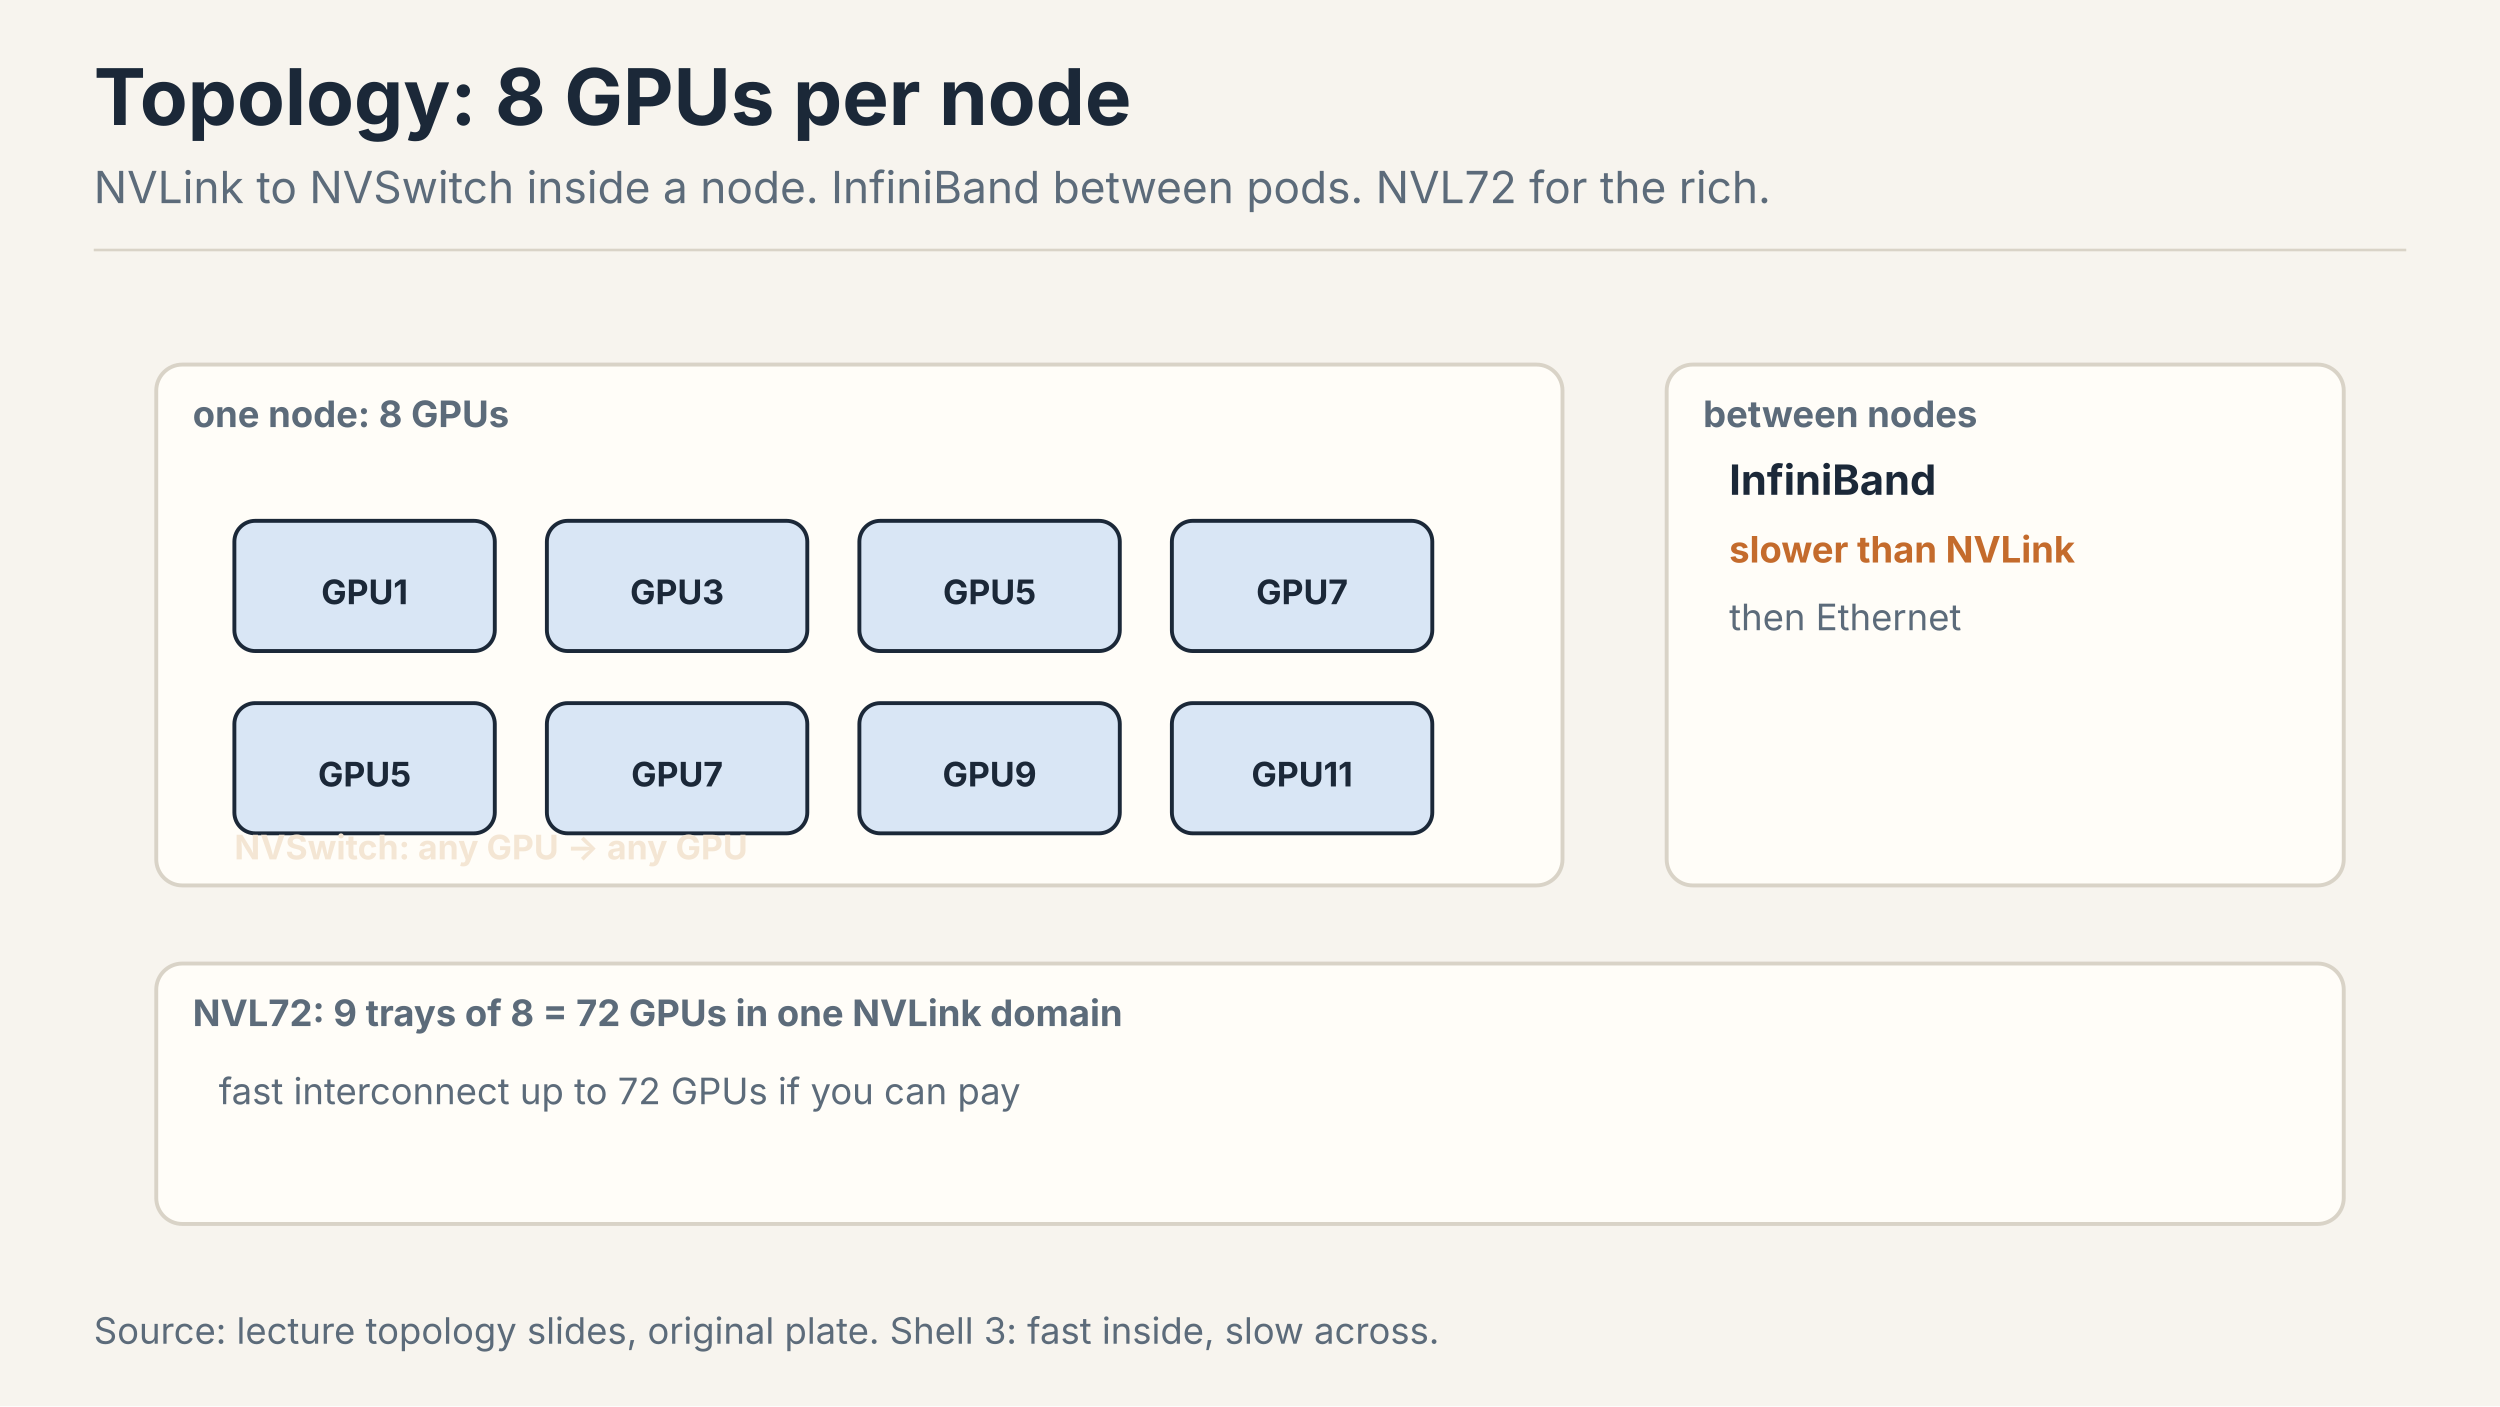
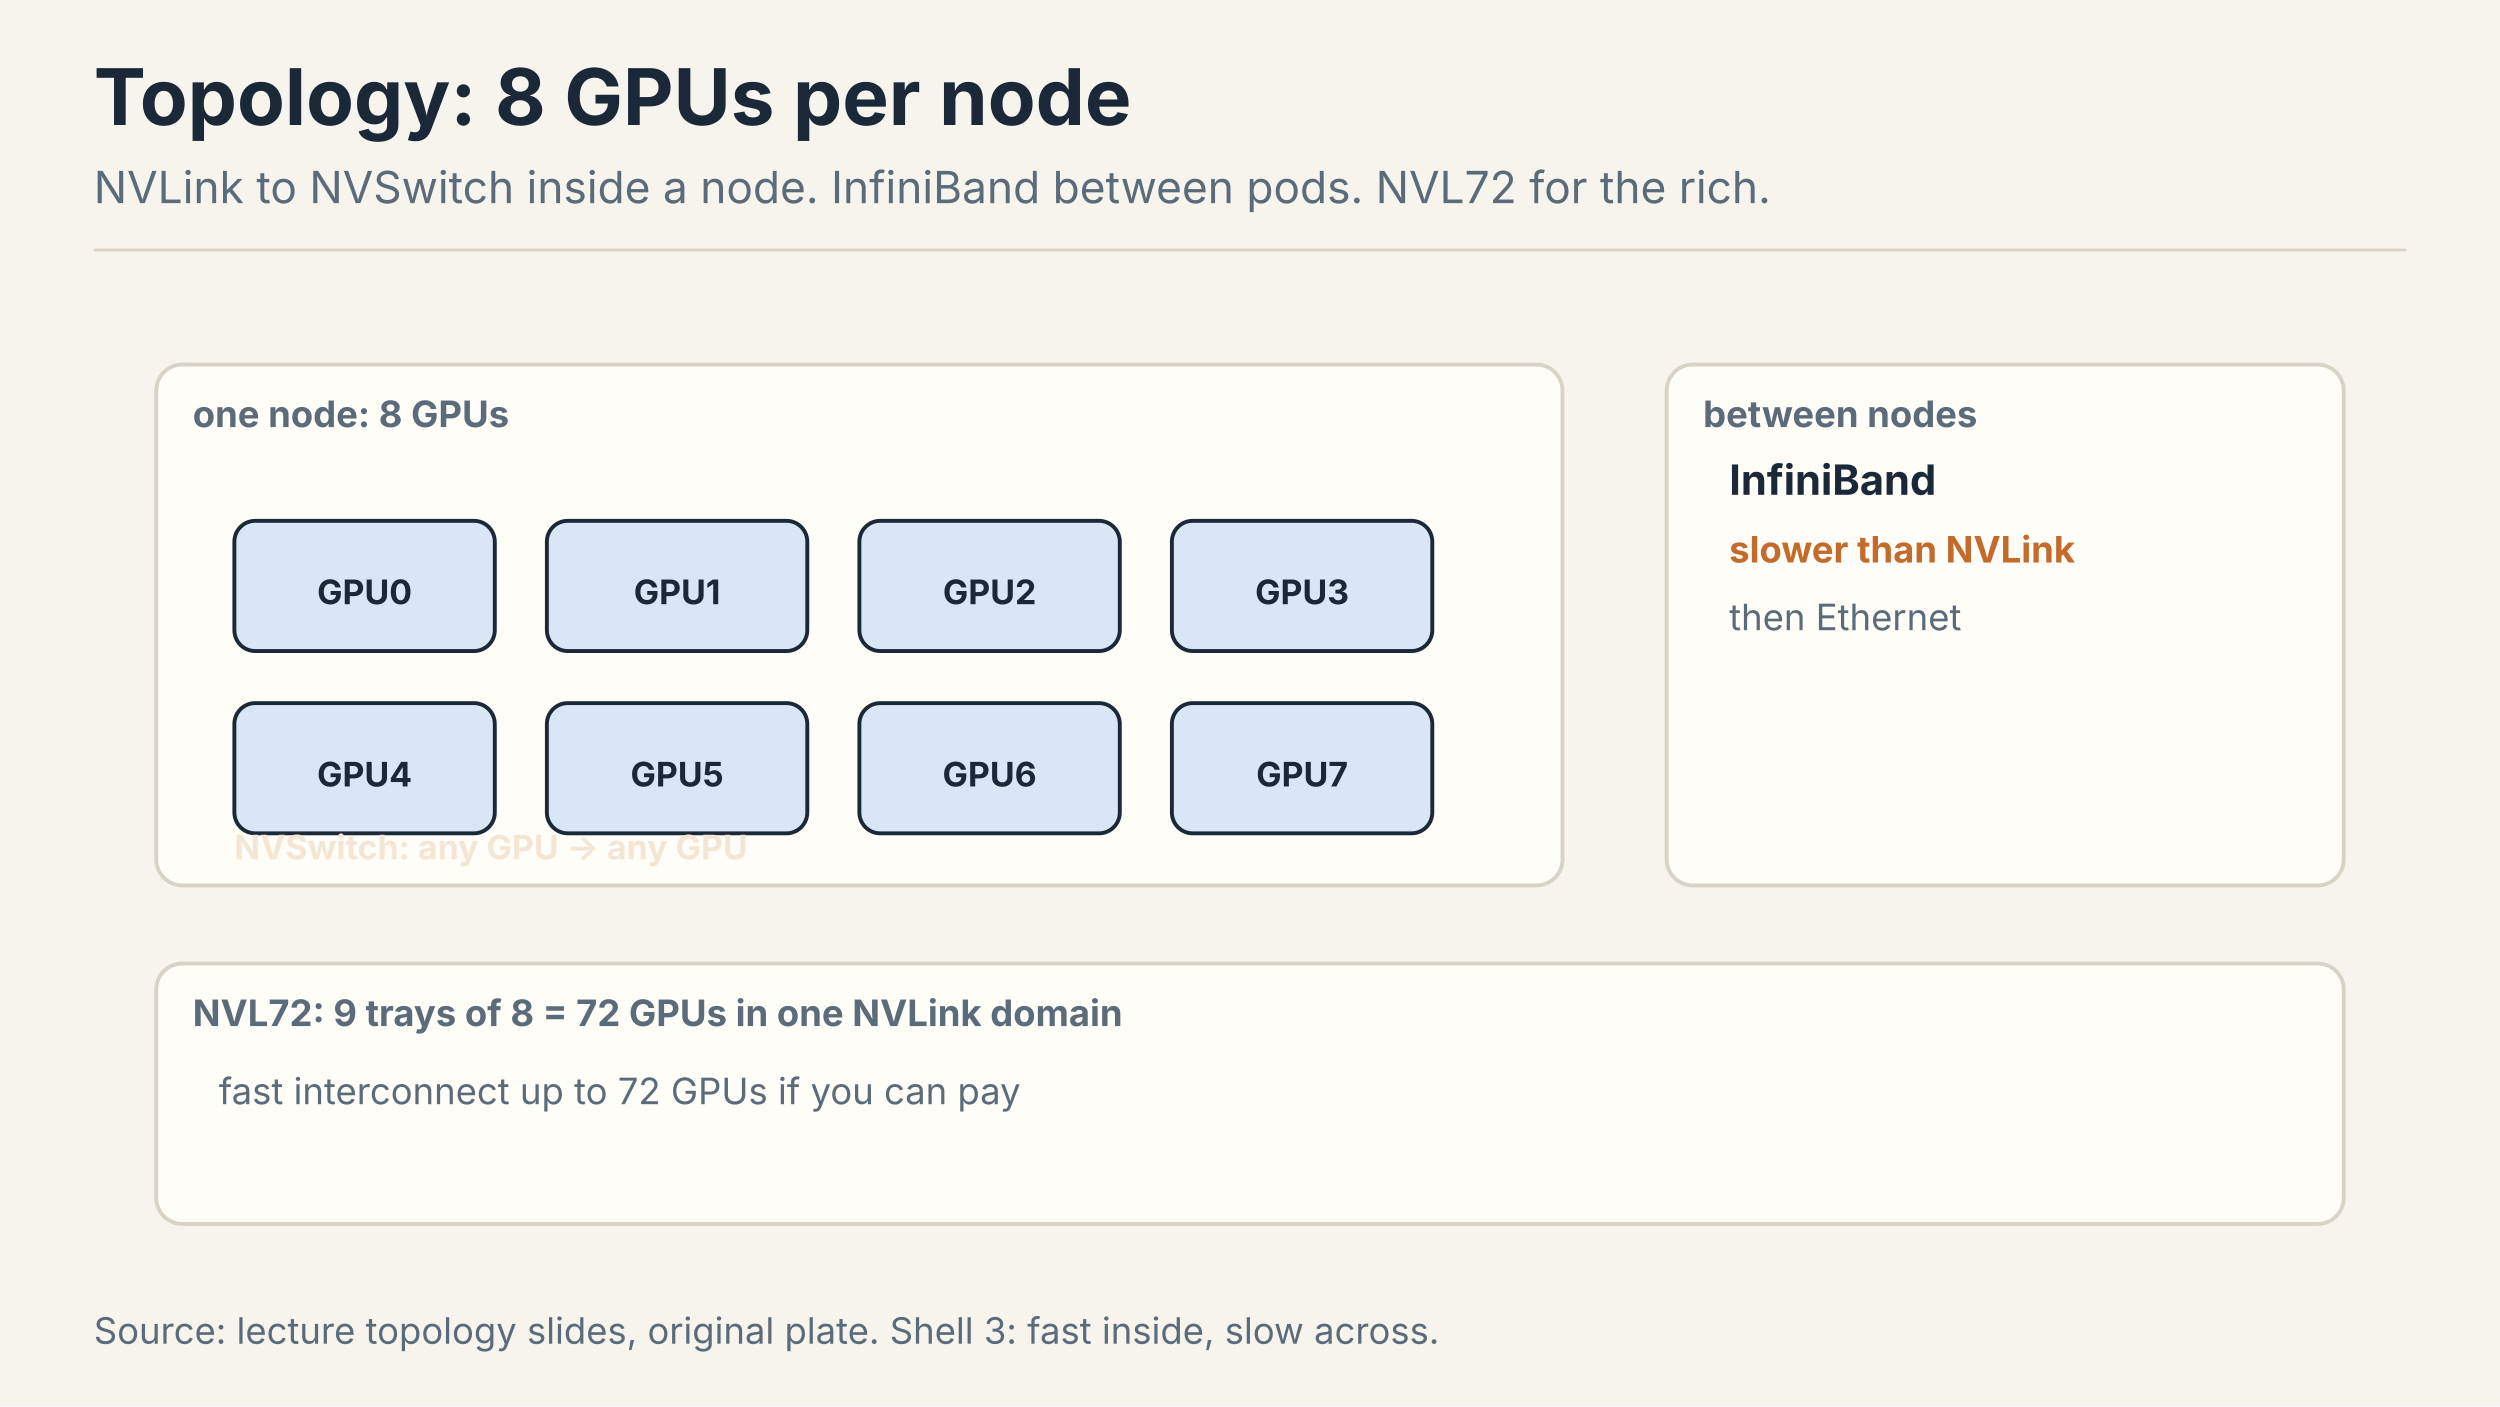
- <svg xmlns="http://www.w3.org/2000/svg" width="960" height="540" viewBox="0 0 960 540" font-family="system-ui,-apple-system,'Segoe UI',sans-serif">
+ <svg xmlns="http://www.w3.org/2000/svg" width="960" height="540" viewBox="0 0 960 540" font-family="Anthropic Sans, Inter, 'Source Sans 3', 'IBM Plex Sans', sans-serif">
  <rect width="960" height="540" fill="#F7F4EE" />
  <defs>
    <marker id="ah" markerWidth="10" markerHeight="10" refX="8" refY="3" orient="auto">
      <path d="M0,0 L8,3 L0,6 Z" fill="#1E4D8C" />
    </marker>
  </defs>
  <text x="36" y="48" font-size="30" font-weight="700" fill="#1B2838">Topology: 8 GPUs per node</text>
  <text x="36" y="78" font-size="17" fill="#5C6B7A">NVLink to NVSwitch inside a node. InfiniBand between pods. NVL72 for the rich.</text>
  <line x1="36" y1="96" x2="924" y2="96" stroke="#D9D3C7" stroke-width="1" />
  <rect x="60" y="140" width="540" height="200" rx="10" fill="#FFFDF8" stroke="#D9D3C7" stroke-width="1.5" />
  <text x="74" y="164" font-size="14" font-weight="700" fill="#5C6B7A">one node: 8 GPUs</text>
  <rect x="90" y="200" width="100" height="50" rx="8" fill="#D9E6F5" stroke="#1B2838" stroke-width="1.5" />
-   <text x="140" y="232" font-size="13" font-weight="700" fill="#1B2838" text-anchor="middle">GPU1</text>
+   <text x="140" y="232" font-size="13" font-weight="700" fill="#1B2838" text-anchor="middle">GPU0</text>
  <rect x="210" y="200" width="100" height="50" rx="8" fill="#D9E6F5" stroke="#1B2838" stroke-width="1.5" />
-   <text x="260" y="232" font-size="13" font-weight="700" fill="#1B2838" text-anchor="middle">GPU3</text>
+   <text x="260" y="232" font-size="13" font-weight="700" fill="#1B2838" text-anchor="middle">GPU1</text>
  <rect x="330" y="200" width="100" height="50" rx="8" fill="#D9E6F5" stroke="#1B2838" stroke-width="1.5" />
-   <text x="380" y="232" font-size="13" font-weight="700" fill="#1B2838" text-anchor="middle">GPU5</text>
+   <text x="380" y="232" font-size="13" font-weight="700" fill="#1B2838" text-anchor="middle">GPU2</text>
  <rect x="450" y="200" width="100" height="50" rx="8" fill="#D9E6F5" stroke="#1B2838" stroke-width="1.5" />
-   <text x="500" y="232" font-size="13" font-weight="700" fill="#1B2838" text-anchor="middle">GPU7</text>
+   <text x="500" y="232" font-size="13" font-weight="700" fill="#1B2838" text-anchor="middle">GPU3</text>
  <rect x="90" y="270" width="100" height="50" rx="8" fill="#D9E6F5" stroke="#1B2838" stroke-width="1.5" />
-   <text x="140" y="302" font-size="13" font-weight="700" fill="#1B2838" text-anchor="middle">GPU5</text>
+   <text x="140" y="302" font-size="13" font-weight="700" fill="#1B2838" text-anchor="middle">GPU4</text>
  <rect x="210" y="270" width="100" height="50" rx="8" fill="#D9E6F5" stroke="#1B2838" stroke-width="1.5" />
-   <text x="260" y="302" font-size="13" font-weight="700" fill="#1B2838" text-anchor="middle">GPU7</text>
+   <text x="260" y="302" font-size="13" font-weight="700" fill="#1B2838" text-anchor="middle">GPU5</text>
  <rect x="330" y="270" width="100" height="50" rx="8" fill="#D9E6F5" stroke="#1B2838" stroke-width="1.5" />
-   <text x="380" y="302" font-size="13" font-weight="700" fill="#1B2838" text-anchor="middle">GPU9</text>
+   <text x="380" y="302" font-size="13" font-weight="700" fill="#1B2838" text-anchor="middle">GPU6</text>
  <rect x="450" y="270" width="100" height="50" rx="8" fill="#D9E6F5" stroke="#1B2838" stroke-width="1.5" />
-   <text x="500" y="302" font-size="13" font-weight="700" fill="#1B2838" text-anchor="middle">GPU11</text>
+   <text x="500" y="302" font-size="13" font-weight="700" fill="#1B2838" text-anchor="middle">GPU7</text>
  <text x="90" y="330" font-size="13" font-weight="700" fill="#F4E6D4" text-anchor="start">NVSwitch: any GPU -&gt; any GPU</text>
  <rect x="640" y="140" width="260" height="200" rx="10" fill="#FFFDF8" stroke="#D9D3C7" stroke-width="1.5" />
  <text x="654" y="164" font-size="14" font-weight="700" fill="#5C6B7A">between nodes</text>
  <text x="664" y="190" font-size="16" font-weight="700" fill="#1B2838" text-anchor="start">InfiniBand</text>
  <text x="664" y="216" font-size="14" font-weight="700" fill="#C46B2C" text-anchor="start">slower than NVLink</text>
  <text x="664" y="242" font-size="14" font-weight="400" fill="#5C6B7A" text-anchor="start">then Ethernet</text>
  <rect x="60" y="370" width="840" height="100" rx="10" fill="#FFFDF8" stroke="#D9D3C7" stroke-width="1.5" />
  <text x="74" y="394" font-size="14" font-weight="700" fill="#5C6B7A">NVL72: 9 trays of 8 = 72 GPUs in one NVLink domain</text>
  <text x="84" y="424" font-size="14" font-weight="400" fill="#5C6B7A" text-anchor="start">fast interconnect up to 72 GPUs if you can pay</text>
  <text x="36" y="516" font-size="14" fill="#5C6B7A">Source: lecture topology slides, original plate. Shell 3: fast inside, slow across.</text>
</svg>
